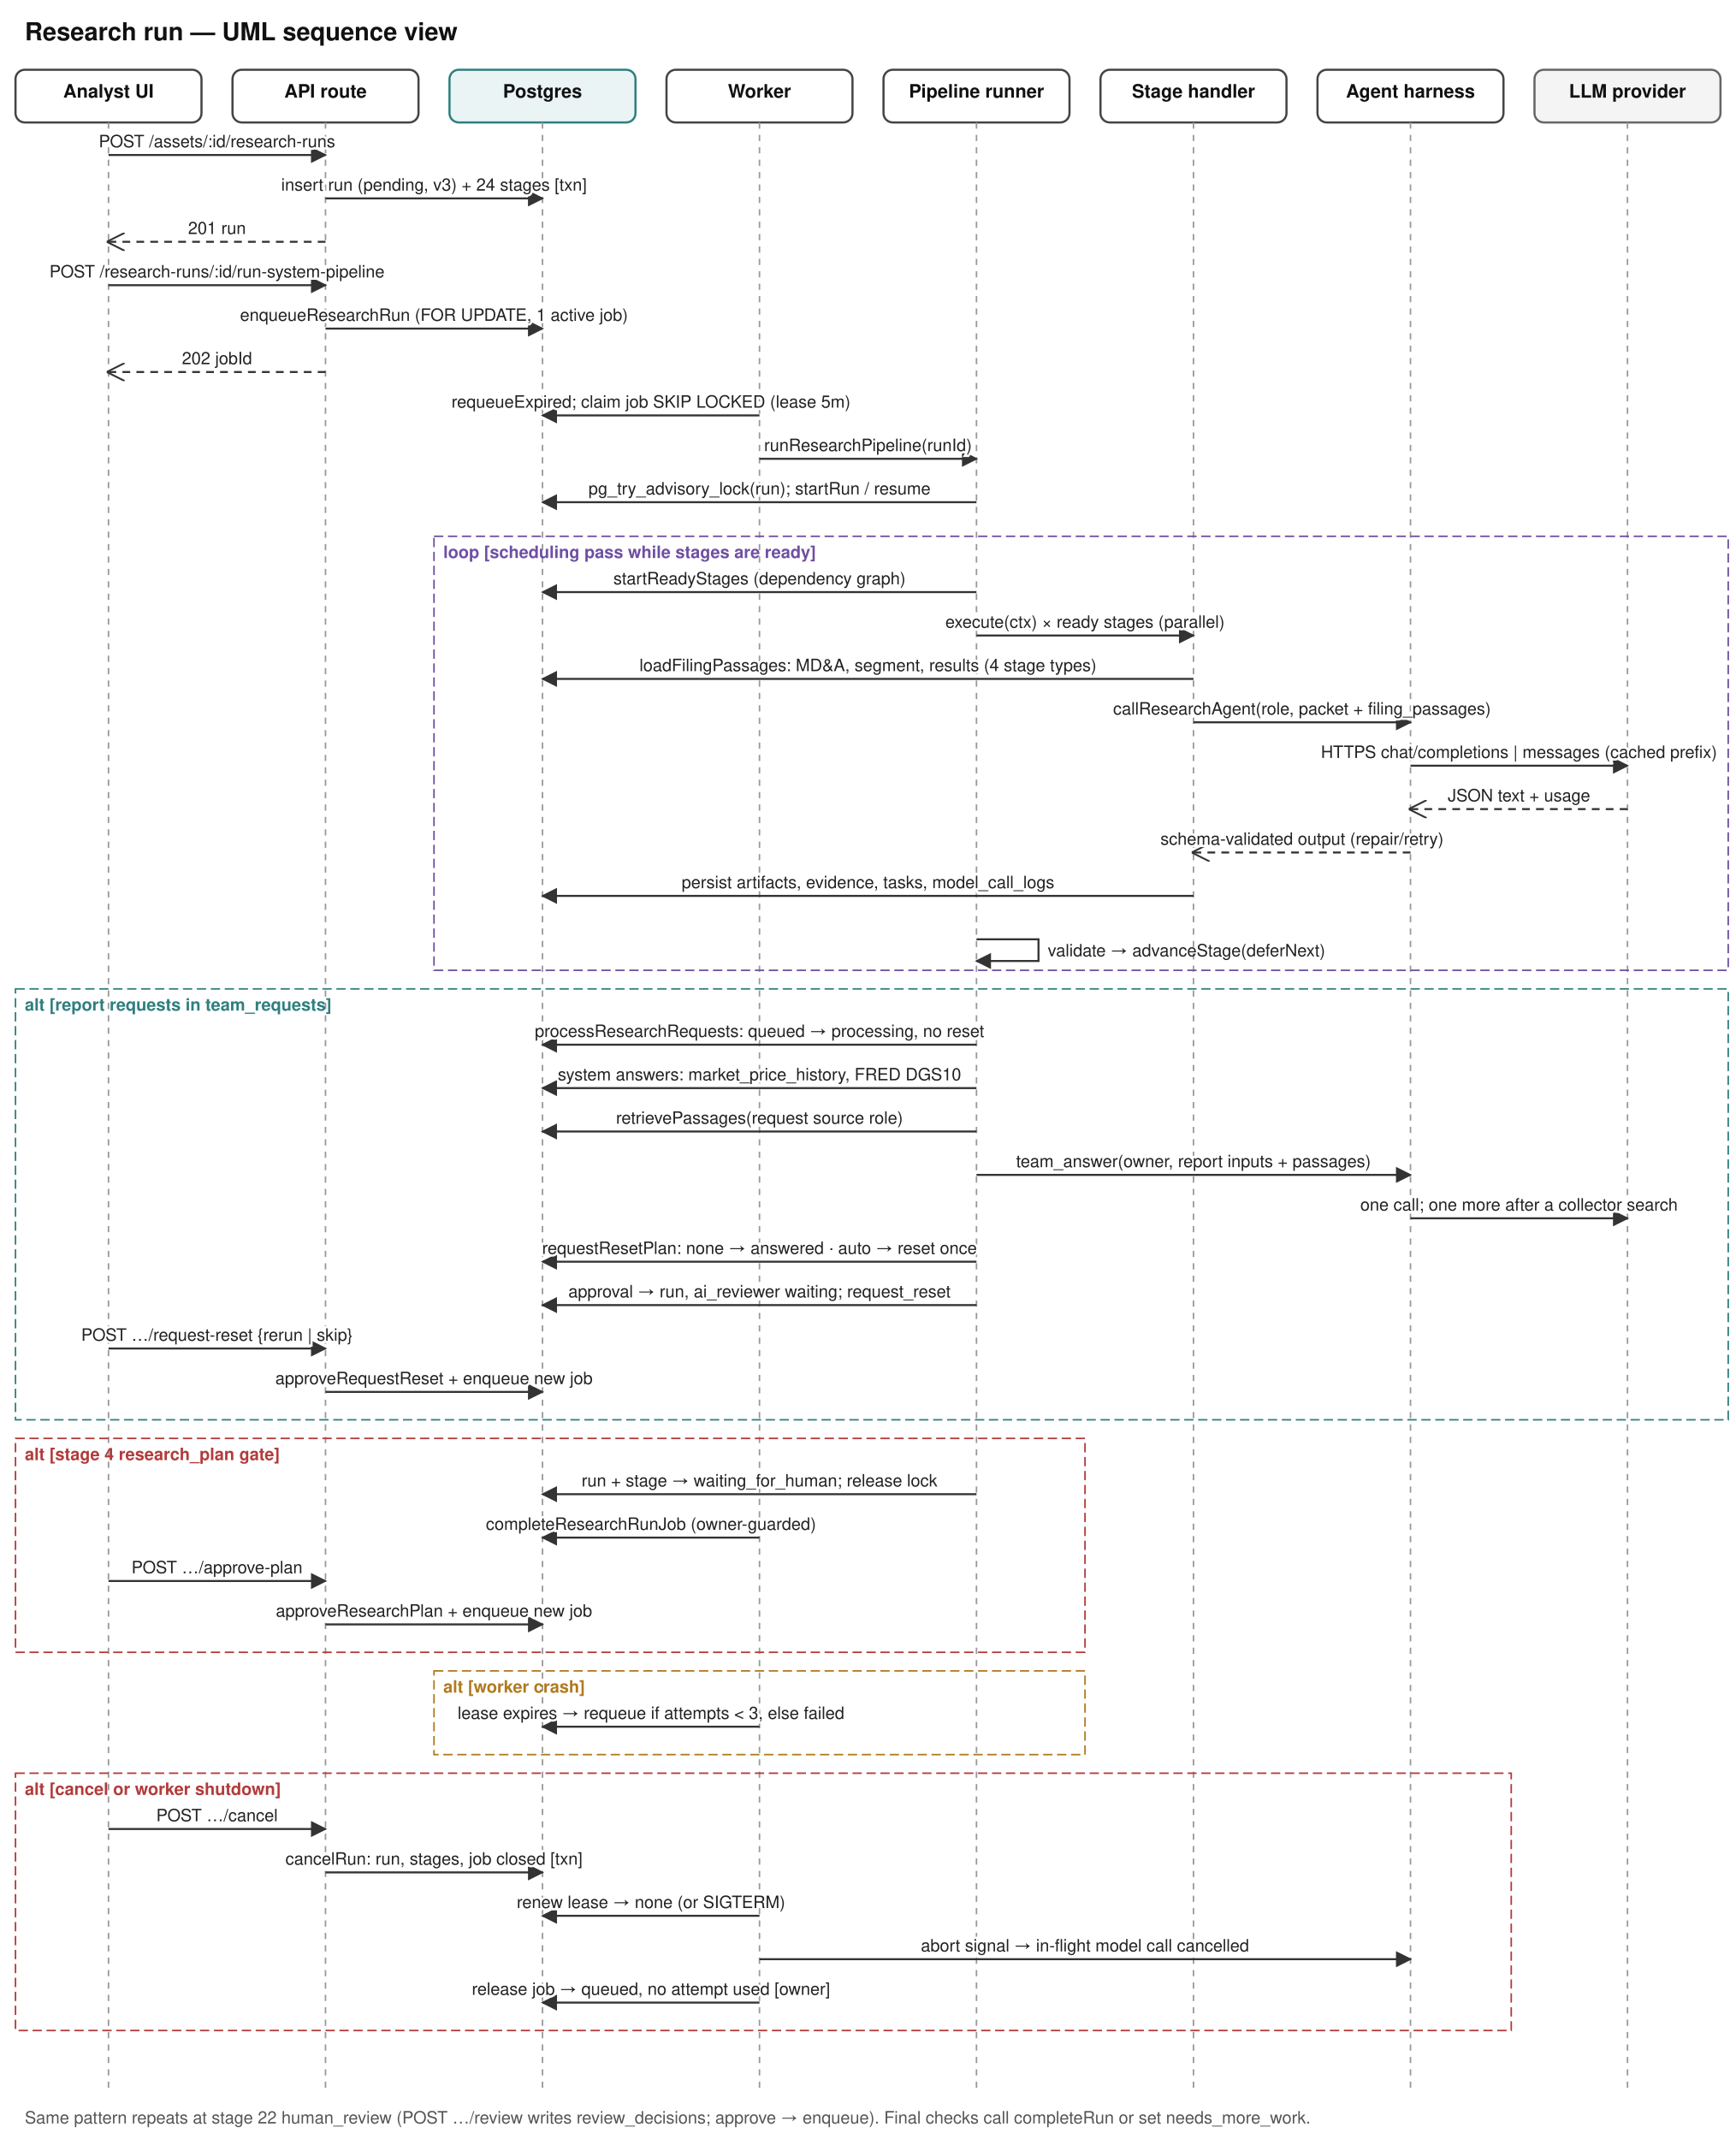
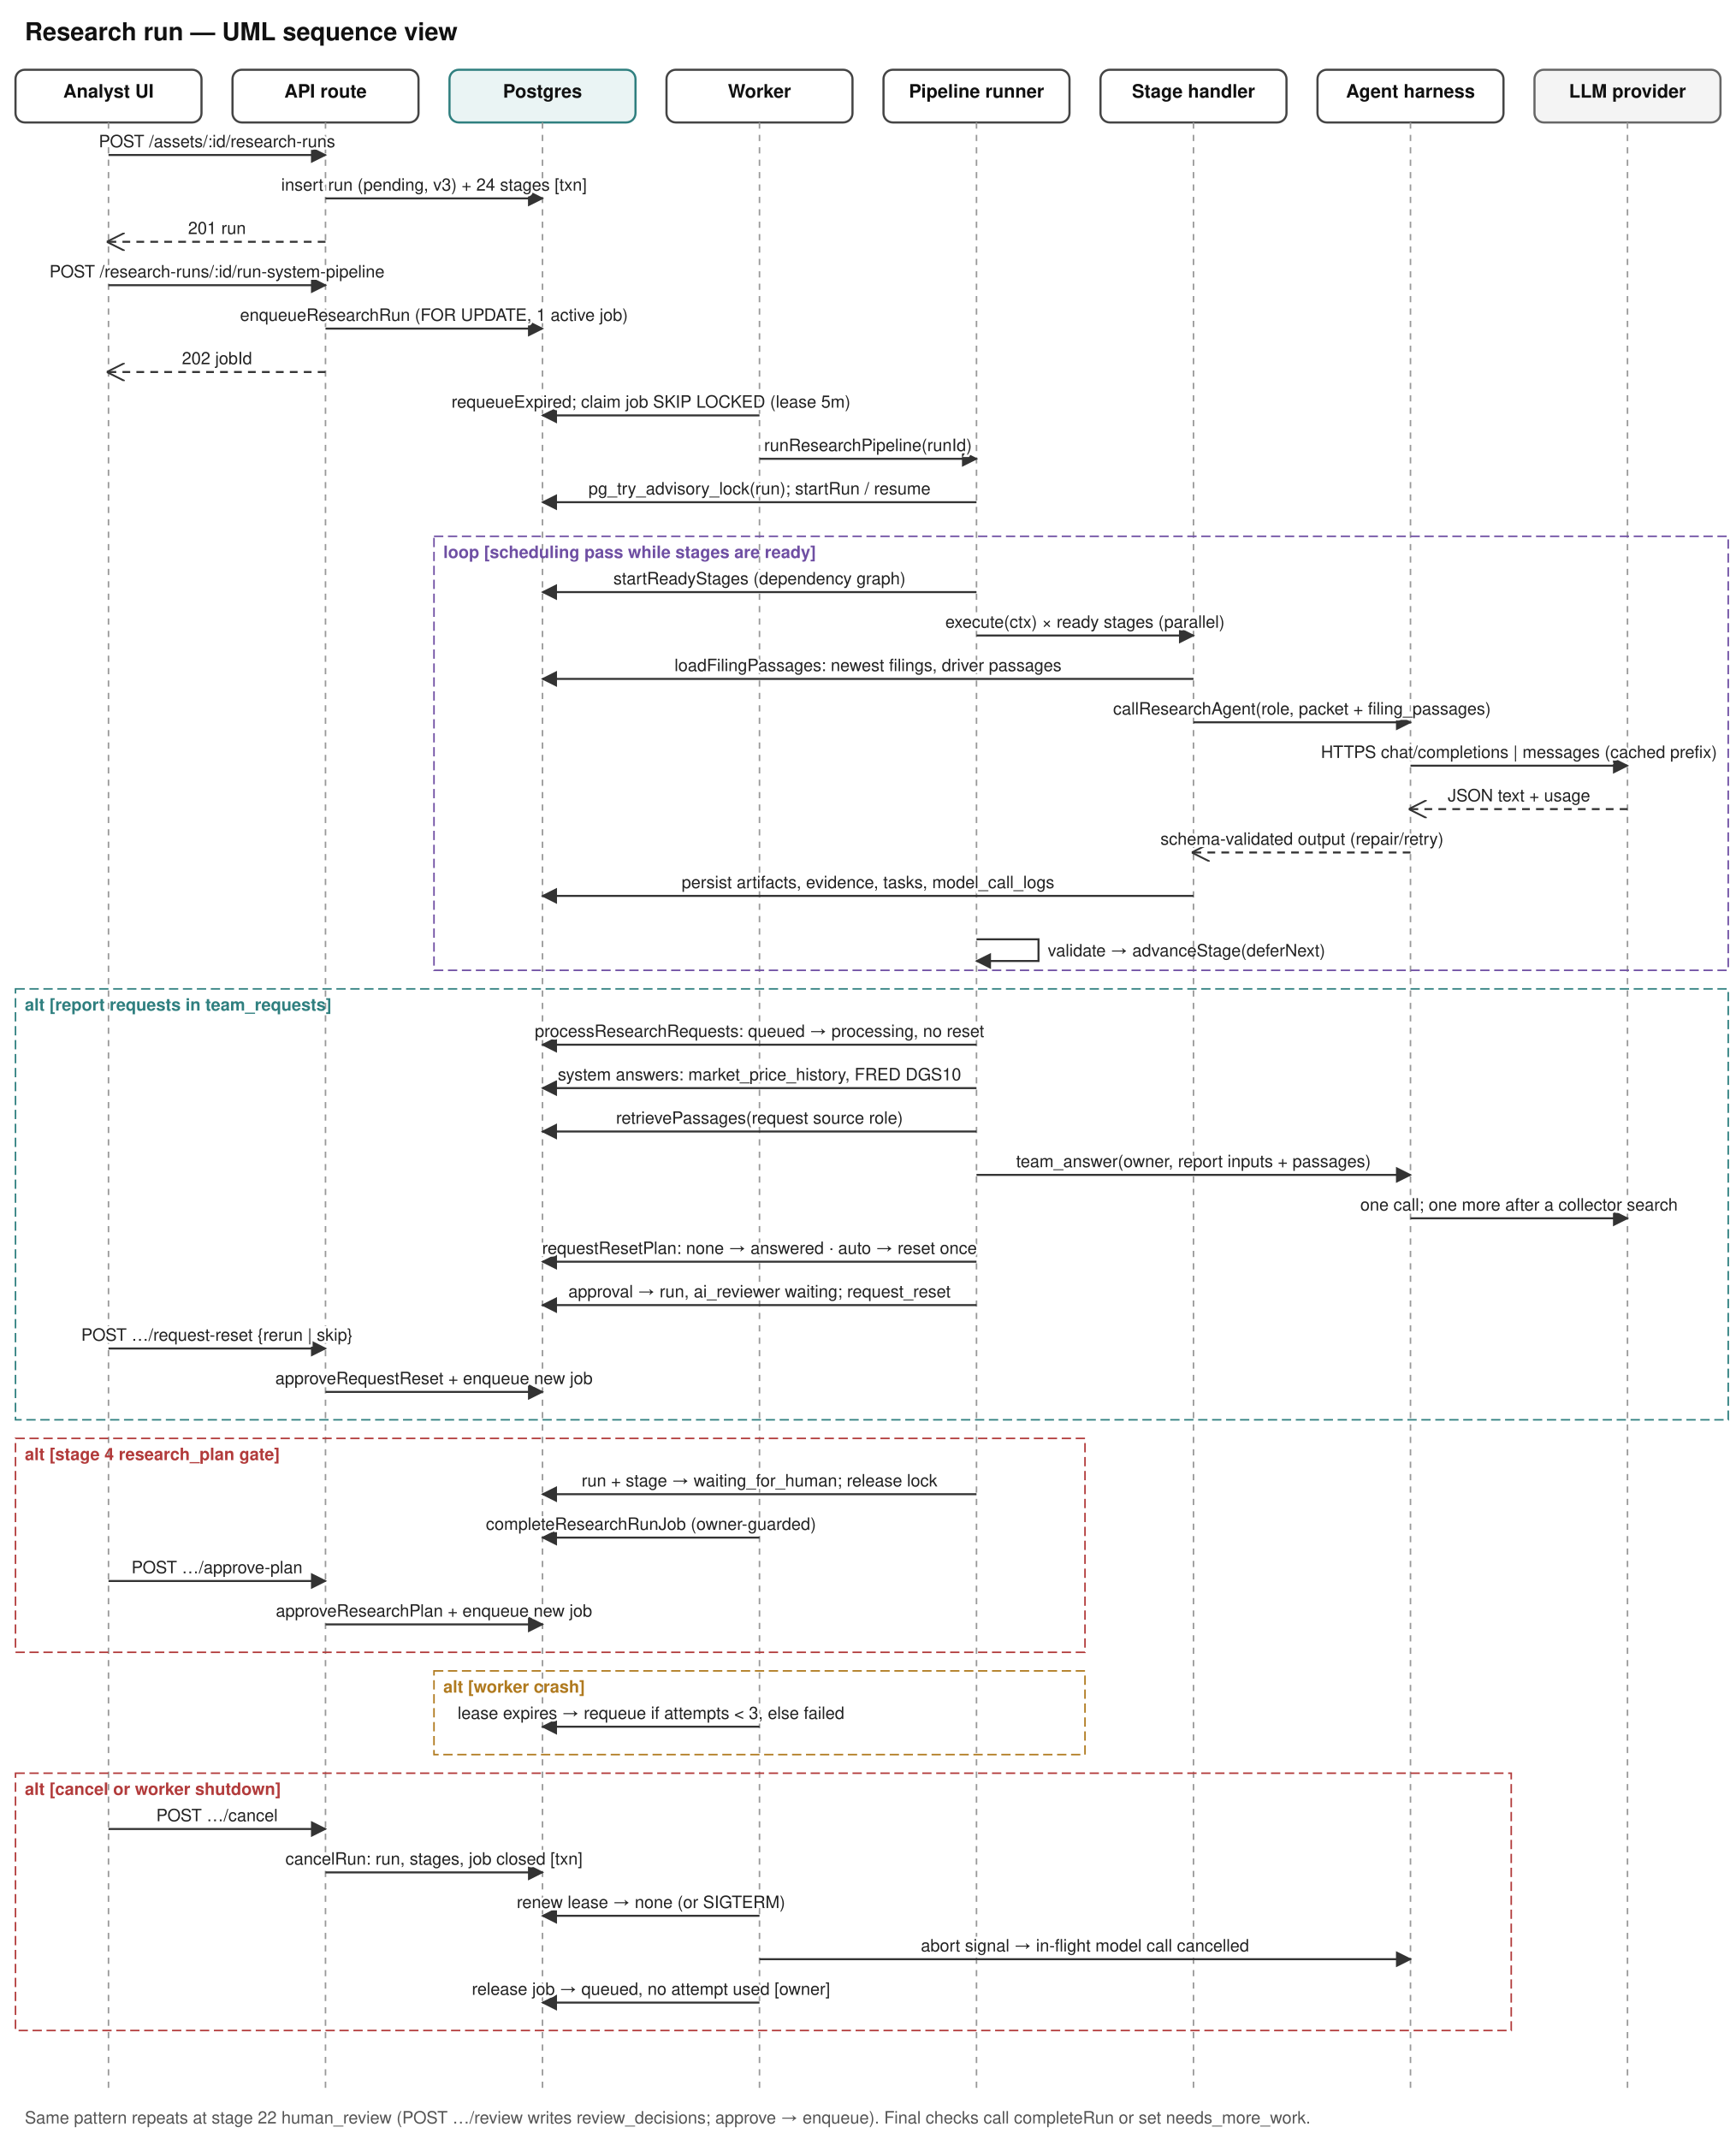
<svg xmlns="http://www.w3.org/2000/svg" viewBox="0 0 1120 1380" width="1120" height="1380" role="img" aria-labelledby="t d" font-family="Helvetica, Arial, sans-serif" font-size="13">
  <defs>
    <marker id="a" viewBox="0 0 10 10" refX="9" refY="5" markerWidth="8" markerHeight="8" orient="auto-start-reverse">
      <path d="M0,0 L10,5 L0,10 z" fill="#333" />
    </marker>
    <marker id="o" viewBox="0 0 10 10" refX="9" refY="5" markerWidth="9" markerHeight="9" orient="auto-start-reverse">
      <path d="M0,0 L10,5 L0,10" fill="none" stroke="#333" />
    </marker>
  </defs>
  <rect x="0" y="0" width="1120" height="1380" fill="#ffffff" />
  <text x="16" y="26" font-size="16" font-weight="bold" fill="#111">Research run — UML sequence view</text>
  <rect x="10" y="45" width="120" height="34" rx="6" fill="#ffffff" stroke="#444444" stroke-width="1.4" />
  <text x="70.0" y="63" font-size="12" font-weight="bold" text-anchor="middle" fill="#111">Analyst UI</text>
  <line x1="70" y1="79" x2="70" y2="1350" stroke="#999" stroke-dasharray="4 4" />
  <rect x="150" y="45" width="120" height="34" rx="6" fill="#ffffff" stroke="#444444" stroke-width="1.4" />
  <text x="210.0" y="63" font-size="12" font-weight="bold" text-anchor="middle" fill="#111">API route</text>
  <line x1="210" y1="79" x2="210" y2="1350" stroke="#999" stroke-dasharray="4 4" />
  <rect x="290" y="45" width="120" height="34" rx="6" fill="#eaf4f4" stroke="#2f7f7f" stroke-width="1.4" />
  <text x="350.0" y="63" font-size="12" font-weight="bold" text-anchor="middle" fill="#111">Postgres</text>
  <line x1="350" y1="79" x2="350" y2="1350" stroke="#999" stroke-dasharray="4 4" />
  <rect x="430" y="45" width="120" height="34" rx="6" fill="#ffffff" stroke="#444444" stroke-width="1.4" />
  <text x="490.0" y="63" font-size="12" font-weight="bold" text-anchor="middle" fill="#111">Worker</text>
  <line x1="490" y1="79" x2="490" y2="1350" stroke="#999" stroke-dasharray="4 4" />
  <rect x="570" y="45" width="120" height="34" rx="6" fill="#ffffff" stroke="#444444" stroke-width="1.4" />
  <text x="630.0" y="63" font-size="12" font-weight="bold" text-anchor="middle" fill="#111">Pipeline runner</text>
  <line x1="630" y1="79" x2="630" y2="1350" stroke="#999" stroke-dasharray="4 4" />
  <rect x="710" y="45" width="120" height="34" rx="6" fill="#ffffff" stroke="#444444" stroke-width="1.4" />
  <text x="770.0" y="63" font-size="12" font-weight="bold" text-anchor="middle" fill="#111">Stage handler</text>
  <line x1="770" y1="79" x2="770" y2="1350" stroke="#999" stroke-dasharray="4 4" />
  <rect x="850" y="45" width="120" height="34" rx="6" fill="#ffffff" stroke="#444444" stroke-width="1.4" />
  <text x="910.0" y="63" font-size="12" font-weight="bold" text-anchor="middle" fill="#111">Agent harness</text>
  <line x1="910" y1="79" x2="910" y2="1350" stroke="#999" stroke-dasharray="4 4" />
  <rect x="990" y="45" width="120" height="34" rx="6" fill="#f4f4f4" stroke="#666666" stroke-width="1.4" />
  <text x="1050.0" y="63" font-size="12" font-weight="bold" text-anchor="middle" fill="#111">LLM provider</text>
  <line x1="1050" y1="79" x2="1050" y2="1350" stroke="#999" stroke-dasharray="4 4" />
  <path d="M70,100 L210,100" fill="none" stroke="#333" stroke-width="1.3" marker-end="url(#a)" />
  <text x="140.0" y="95" font-size="11" text-anchor="middle" fill="#222" stroke="#ffffff" stroke-width="3" paint-order="stroke">POST /assets/:id/research-runs</text>
  <path d="M210,128 L350,128" fill="none" stroke="#333" stroke-width="1.3" marker-end="url(#a)" />
  <text x="280.0" y="123" font-size="11" text-anchor="middle" fill="#222" stroke="#ffffff" stroke-width="3" paint-order="stroke">insert run (pending, v3) + 24 stages [txn]</text>
  <path d="M210,156 L70,156" fill="none" stroke="#333" stroke-width="1.3" stroke-dasharray="5 4" marker-end="url(#o)" />
  <text x="140.0" y="151" font-size="11" text-anchor="middle" fill="#222" stroke="#ffffff" stroke-width="3" paint-order="stroke">201 run</text>
  <path d="M70,184 L210,184" fill="none" stroke="#333" stroke-width="1.3" marker-end="url(#a)" />
  <text x="140.0" y="179" font-size="11" text-anchor="middle" fill="#222" stroke="#ffffff" stroke-width="3" paint-order="stroke">POST /research-runs/:id/run-system-pipeline</text>
  <path d="M210,212 L350,212" fill="none" stroke="#333" stroke-width="1.3" marker-end="url(#a)" />
  <text x="280.0" y="207" font-size="11" text-anchor="middle" fill="#222" stroke="#ffffff" stroke-width="3" paint-order="stroke">enqueueResearchRun (FOR UPDATE, 1 active job)</text>
  <path d="M210,240 L70,240" fill="none" stroke="#333" stroke-width="1.3" stroke-dasharray="5 4" marker-end="url(#o)" />
  <text x="140.0" y="235" font-size="11" text-anchor="middle" fill="#222" stroke="#ffffff" stroke-width="3" paint-order="stroke">202 jobId</text>
  <path d="M490,268 L350,268" fill="none" stroke="#333" stroke-width="1.3" marker-end="url(#a)" />
  <text x="420.0" y="263" font-size="11" text-anchor="middle" fill="#222" stroke="#ffffff" stroke-width="3" paint-order="stroke">requeueExpired; claim job SKIP LOCKED (lease 5m)</text>
  <path d="M490,296 L630,296" fill="none" stroke="#333" stroke-width="1.3" marker-end="url(#a)" />
  <text x="560.0" y="291" font-size="11" text-anchor="middle" fill="#222" stroke="#ffffff" stroke-width="3" paint-order="stroke">runResearchPipeline(runId)</text>
  <path d="M630,324 L350,324" fill="none" stroke="#333" stroke-width="1.3" marker-end="url(#a)" />
  <text x="490.0" y="319" font-size="11" text-anchor="middle" fill="#222" stroke="#ffffff" stroke-width="3" paint-order="stroke">pg_try_advisory_lock(run); startRun / resume</text>
  <text x="286" y="360" font-size="11" font-weight="bold" text-anchor="start" fill="#6f4fa3">loop [scheduling pass while stages are ready]</text>
  <path d="M630,382 L350,382" fill="none" stroke="#333" stroke-width="1.3" marker-end="url(#a)" />
  <text x="490.0" y="377" font-size="11" text-anchor="middle" fill="#222" stroke="#ffffff" stroke-width="3" paint-order="stroke">startReadyStages (dependency graph)</text>
  <path d="M630,410 L770,410" fill="none" stroke="#333" stroke-width="1.3" marker-end="url(#a)" />
  <text x="700.0" y="405" font-size="11" text-anchor="middle" fill="#222" stroke="#ffffff" stroke-width="3" paint-order="stroke">execute(ctx) × ready stages (parallel)</text>
  <path d="M770,438 L350,438" fill="none" stroke="#333" stroke-width="1.3" marker-end="url(#a)" />
-   <text x="560.0" y="433" font-size="11" text-anchor="middle" fill="#222" stroke="#ffffff" stroke-width="3" paint-order="stroke">loadFilingPassages: MD&amp;A, segment, results (4 stage types)</text>
+   <text x="560.0" y="433" font-size="11" text-anchor="middle" fill="#222" stroke="#ffffff" stroke-width="3" paint-order="stroke">loadFilingPassages: newest filings, driver passages</text>
  <path d="M770,466 L910,466" fill="none" stroke="#333" stroke-width="1.3" marker-end="url(#a)" />
  <text x="840.0" y="461" font-size="11" text-anchor="middle" fill="#222" stroke="#ffffff" stroke-width="3" paint-order="stroke">callResearchAgent(role, packet + filing_passages)</text>
  <path d="M910,494 L1050,494" fill="none" stroke="#333" stroke-width="1.3" marker-end="url(#a)" />
  <text x="980.0" y="489" font-size="11" text-anchor="middle" fill="#222" stroke="#ffffff" stroke-width="3" paint-order="stroke">HTTPS chat/completions | messages (cached prefix)</text>
  <path d="M1050,522 L910,522" fill="none" stroke="#333" stroke-width="1.3" stroke-dasharray="5 4" marker-end="url(#o)" />
  <text x="980.0" y="517" font-size="11" text-anchor="middle" fill="#222" stroke="#ffffff" stroke-width="3" paint-order="stroke">JSON text + usage</text>
  <path d="M910,550 L770,550" fill="none" stroke="#333" stroke-width="1.3" stroke-dasharray="5 4" marker-end="url(#o)" />
  <text x="840.0" y="545" font-size="11" text-anchor="middle" fill="#222" stroke="#ffffff" stroke-width="3" paint-order="stroke">schema-validated output (repair/retry)</text>
  <path d="M770,578 L350,578" fill="none" stroke="#333" stroke-width="1.3" marker-end="url(#a)" />
  <text x="560.0" y="573" font-size="11" text-anchor="middle" fill="#222" stroke="#ffffff" stroke-width="3" paint-order="stroke">persist artifacts, evidence, tasks, model_call_logs</text>
  <path d="M630,606 h40 v14 h-40" fill="none" stroke="#333" stroke-width="1.3" marker-end="url(#a)" />
  <text x="676" y="617" font-size="11" font-weight="normal" text-anchor="start" fill="#222">validate → advanceStage(deferNext)</text>
  <rect x="280" y="346" width="835" height="280" fill="none" stroke="#6f4fa3" stroke-dasharray="6 3" />
  <text x="16" y="652" font-size="11" font-weight="bold" text-anchor="start" fill="#2f7f7f">alt [report requests in team_requests]</text>
  <path d="M630,674 L350,674" fill="none" stroke="#333" stroke-width="1.3" marker-end="url(#a)" />
  <text x="490.0" y="669" font-size="11" text-anchor="middle" fill="#222" stroke="#ffffff" stroke-width="3" paint-order="stroke">processResearchRequests: queued → processing, no reset</text>
  <path d="M630,702 L350,702" fill="none" stroke="#333" stroke-width="1.3" marker-end="url(#a)" />
  <text x="490.0" y="697" font-size="11" text-anchor="middle" fill="#222" stroke="#ffffff" stroke-width="3" paint-order="stroke">system answers: market_price_history, FRED DGS10</text>
  <path d="M630,730 L350,730" fill="none" stroke="#333" stroke-width="1.3" marker-end="url(#a)" />
  <text x="490.0" y="725" font-size="11" text-anchor="middle" fill="#222" stroke="#ffffff" stroke-width="3" paint-order="stroke">retrievePassages(request source role)</text>
  <path d="M630,758 L910,758" fill="none" stroke="#333" stroke-width="1.3" marker-end="url(#a)" />
  <text x="770.0" y="753" font-size="11" text-anchor="middle" fill="#222" stroke="#ffffff" stroke-width="3" paint-order="stroke">team_answer(owner, report inputs + passages)</text>
  <path d="M910,786 L1050,786" fill="none" stroke="#333" stroke-width="1.3" marker-end="url(#a)" />
  <text x="980.0" y="781" font-size="11" text-anchor="middle" fill="#222" stroke="#ffffff" stroke-width="3" paint-order="stroke">one call; one more after a collector search</text>
  <path d="M630,814 L350,814" fill="none" stroke="#333" stroke-width="1.3" marker-end="url(#a)" />
  <text x="490.0" y="809" font-size="11" text-anchor="middle" fill="#222" stroke="#ffffff" stroke-width="3" paint-order="stroke">requestResetPlan: none → answered · auto → reset once</text>
  <path d="M630,842 L350,842" fill="none" stroke="#333" stroke-width="1.3" marker-end="url(#a)" />
  <text x="490.0" y="837" font-size="11" text-anchor="middle" fill="#222" stroke="#ffffff" stroke-width="3" paint-order="stroke">approval → run, ai_reviewer waiting; request_reset</text>
  <path d="M70,870 L210,870" fill="none" stroke="#333" stroke-width="1.3" marker-end="url(#a)" />
  <text x="140.0" y="865" font-size="11" text-anchor="middle" fill="#222" stroke="#ffffff" stroke-width="3" paint-order="stroke">POST …/request-reset {rerun | skip}</text>
  <path d="M210,898 L350,898" fill="none" stroke="#333" stroke-width="1.3" marker-end="url(#a)" />
  <text x="280.0" y="893" font-size="11" text-anchor="middle" fill="#222" stroke="#ffffff" stroke-width="3" paint-order="stroke">approveRequestReset + enqueue new job</text>
  <rect x="10" y="638" width="1105" height="278" fill="none" stroke="#2f7f7f" stroke-dasharray="6 3" />
  <text x="16" y="942" font-size="11" font-weight="bold" text-anchor="start" fill="#b23b3b">alt [stage 4 research_plan gate]</text>
  <path d="M630,964 L350,964" fill="none" stroke="#333" stroke-width="1.3" marker-end="url(#a)" />
  <text x="490.0" y="959" font-size="11" text-anchor="middle" fill="#222" stroke="#ffffff" stroke-width="3" paint-order="stroke">run + stage → waiting_for_human; release lock</text>
  <path d="M490,992 L350,992" fill="none" stroke="#333" stroke-width="1.3" marker-end="url(#a)" />
  <text x="420.0" y="987" font-size="11" text-anchor="middle" fill="#222" stroke="#ffffff" stroke-width="3" paint-order="stroke">completeResearchRunJob (owner-guarded)</text>
  <path d="M70,1020 L210,1020" fill="none" stroke="#333" stroke-width="1.3" marker-end="url(#a)" />
  <text x="140.0" y="1015" font-size="11" text-anchor="middle" fill="#222" stroke="#ffffff" stroke-width="3" paint-order="stroke">POST …/approve-plan</text>
  <path d="M210,1048 L350,1048" fill="none" stroke="#333" stroke-width="1.3" marker-end="url(#a)" />
  <text x="280.0" y="1043" font-size="11" text-anchor="middle" fill="#222" stroke="#ffffff" stroke-width="3" paint-order="stroke">approveResearchPlan + enqueue new job</text>
  <rect x="10" y="928" width="690" height="138" fill="none" stroke="#b23b3b" stroke-dasharray="6 3" />
  <text x="286" y="1092" font-size="11" font-weight="bold" text-anchor="start" fill="#b07a1f">alt [worker crash]</text>
  <path d="M490,1114 L350,1114" fill="none" stroke="#333" stroke-width="1.3" marker-end="url(#a)" />
  <text x="420.0" y="1109" font-size="11" text-anchor="middle" fill="#222" stroke="#ffffff" stroke-width="3" paint-order="stroke">lease expires → requeue if attempts &lt; 3, else failed</text>
  <rect x="280" y="1078" width="420" height="54" fill="none" stroke="#b07a1f" stroke-dasharray="6 3" />
  <text x="16" y="1158" font-size="11" font-weight="bold" text-anchor="start" fill="#b23b3b">alt [cancel or worker shutdown]</text>
  <path d="M70,1180 L210,1180" fill="none" stroke="#333" stroke-width="1.3" marker-end="url(#a)" />
  <text x="140.0" y="1175" font-size="11" text-anchor="middle" fill="#222" stroke="#ffffff" stroke-width="3" paint-order="stroke">POST …/cancel</text>
  <path d="M210,1208 L350,1208" fill="none" stroke="#333" stroke-width="1.3" marker-end="url(#a)" />
  <text x="280.0" y="1203" font-size="11" text-anchor="middle" fill="#222" stroke="#ffffff" stroke-width="3" paint-order="stroke">cancelRun: run, stages, job closed [txn]</text>
  <path d="M490,1236 L350,1236" fill="none" stroke="#333" stroke-width="1.3" marker-end="url(#a)" />
  <text x="420.0" y="1231" font-size="11" text-anchor="middle" fill="#222" stroke="#ffffff" stroke-width="3" paint-order="stroke">renew lease → none (or SIGTERM)</text>
  <path d="M490,1264 L910,1264" fill="none" stroke="#333" stroke-width="1.3" marker-end="url(#a)" />
  <text x="700.0" y="1259" font-size="11" text-anchor="middle" fill="#222" stroke="#ffffff" stroke-width="3" paint-order="stroke">abort signal → in-flight model call cancelled</text>
  <path d="M490,1292 L350,1292" fill="none" stroke="#333" stroke-width="1.3" marker-end="url(#a)" />
  <text x="420.0" y="1287" font-size="11" text-anchor="middle" fill="#222" stroke="#ffffff" stroke-width="3" paint-order="stroke">release job → queued, no attempt used [owner]</text>
  <rect x="10" y="1144" width="965" height="166" fill="none" stroke="#b23b3b" stroke-dasharray="6 3" />
  <text x="16" y="1370" font-size="11" font-weight="normal" text-anchor="start" fill="#555">Same pattern repeats at stage 22 human_review (POST …/review writes review_decisions; approve → enqueue). Final checks call completeRun or set needs_more_work.</text>
</svg>
